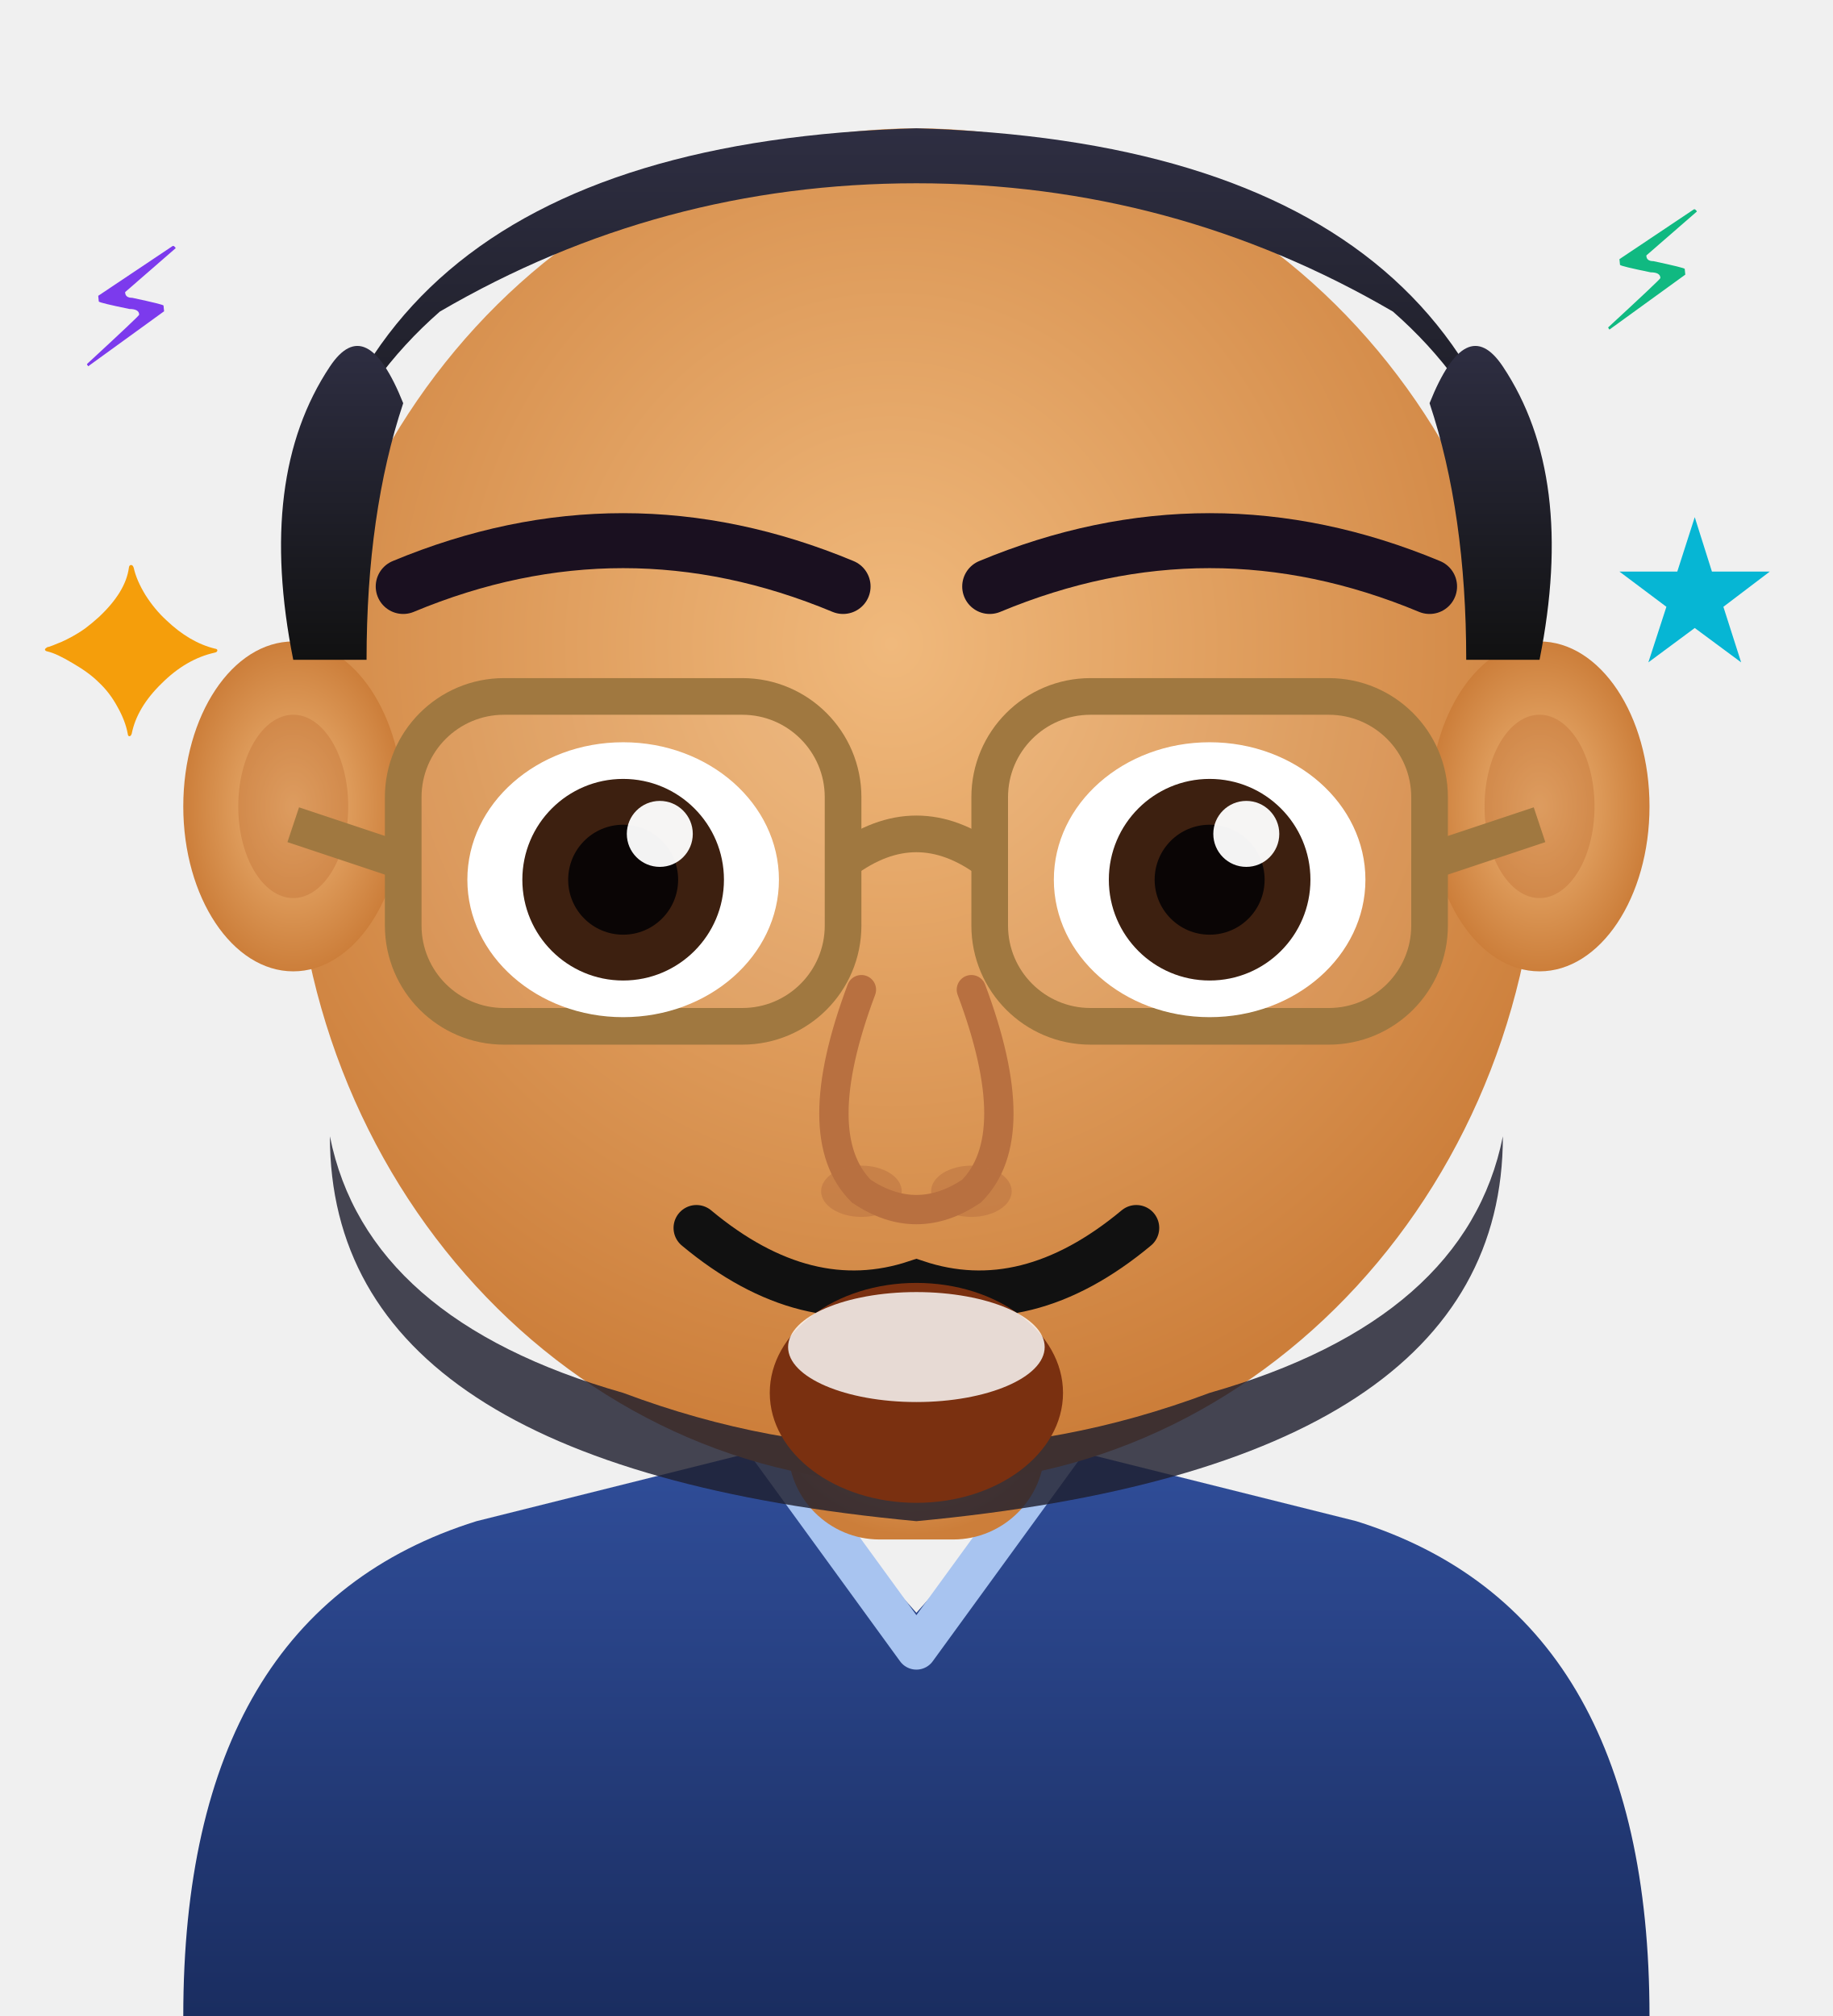
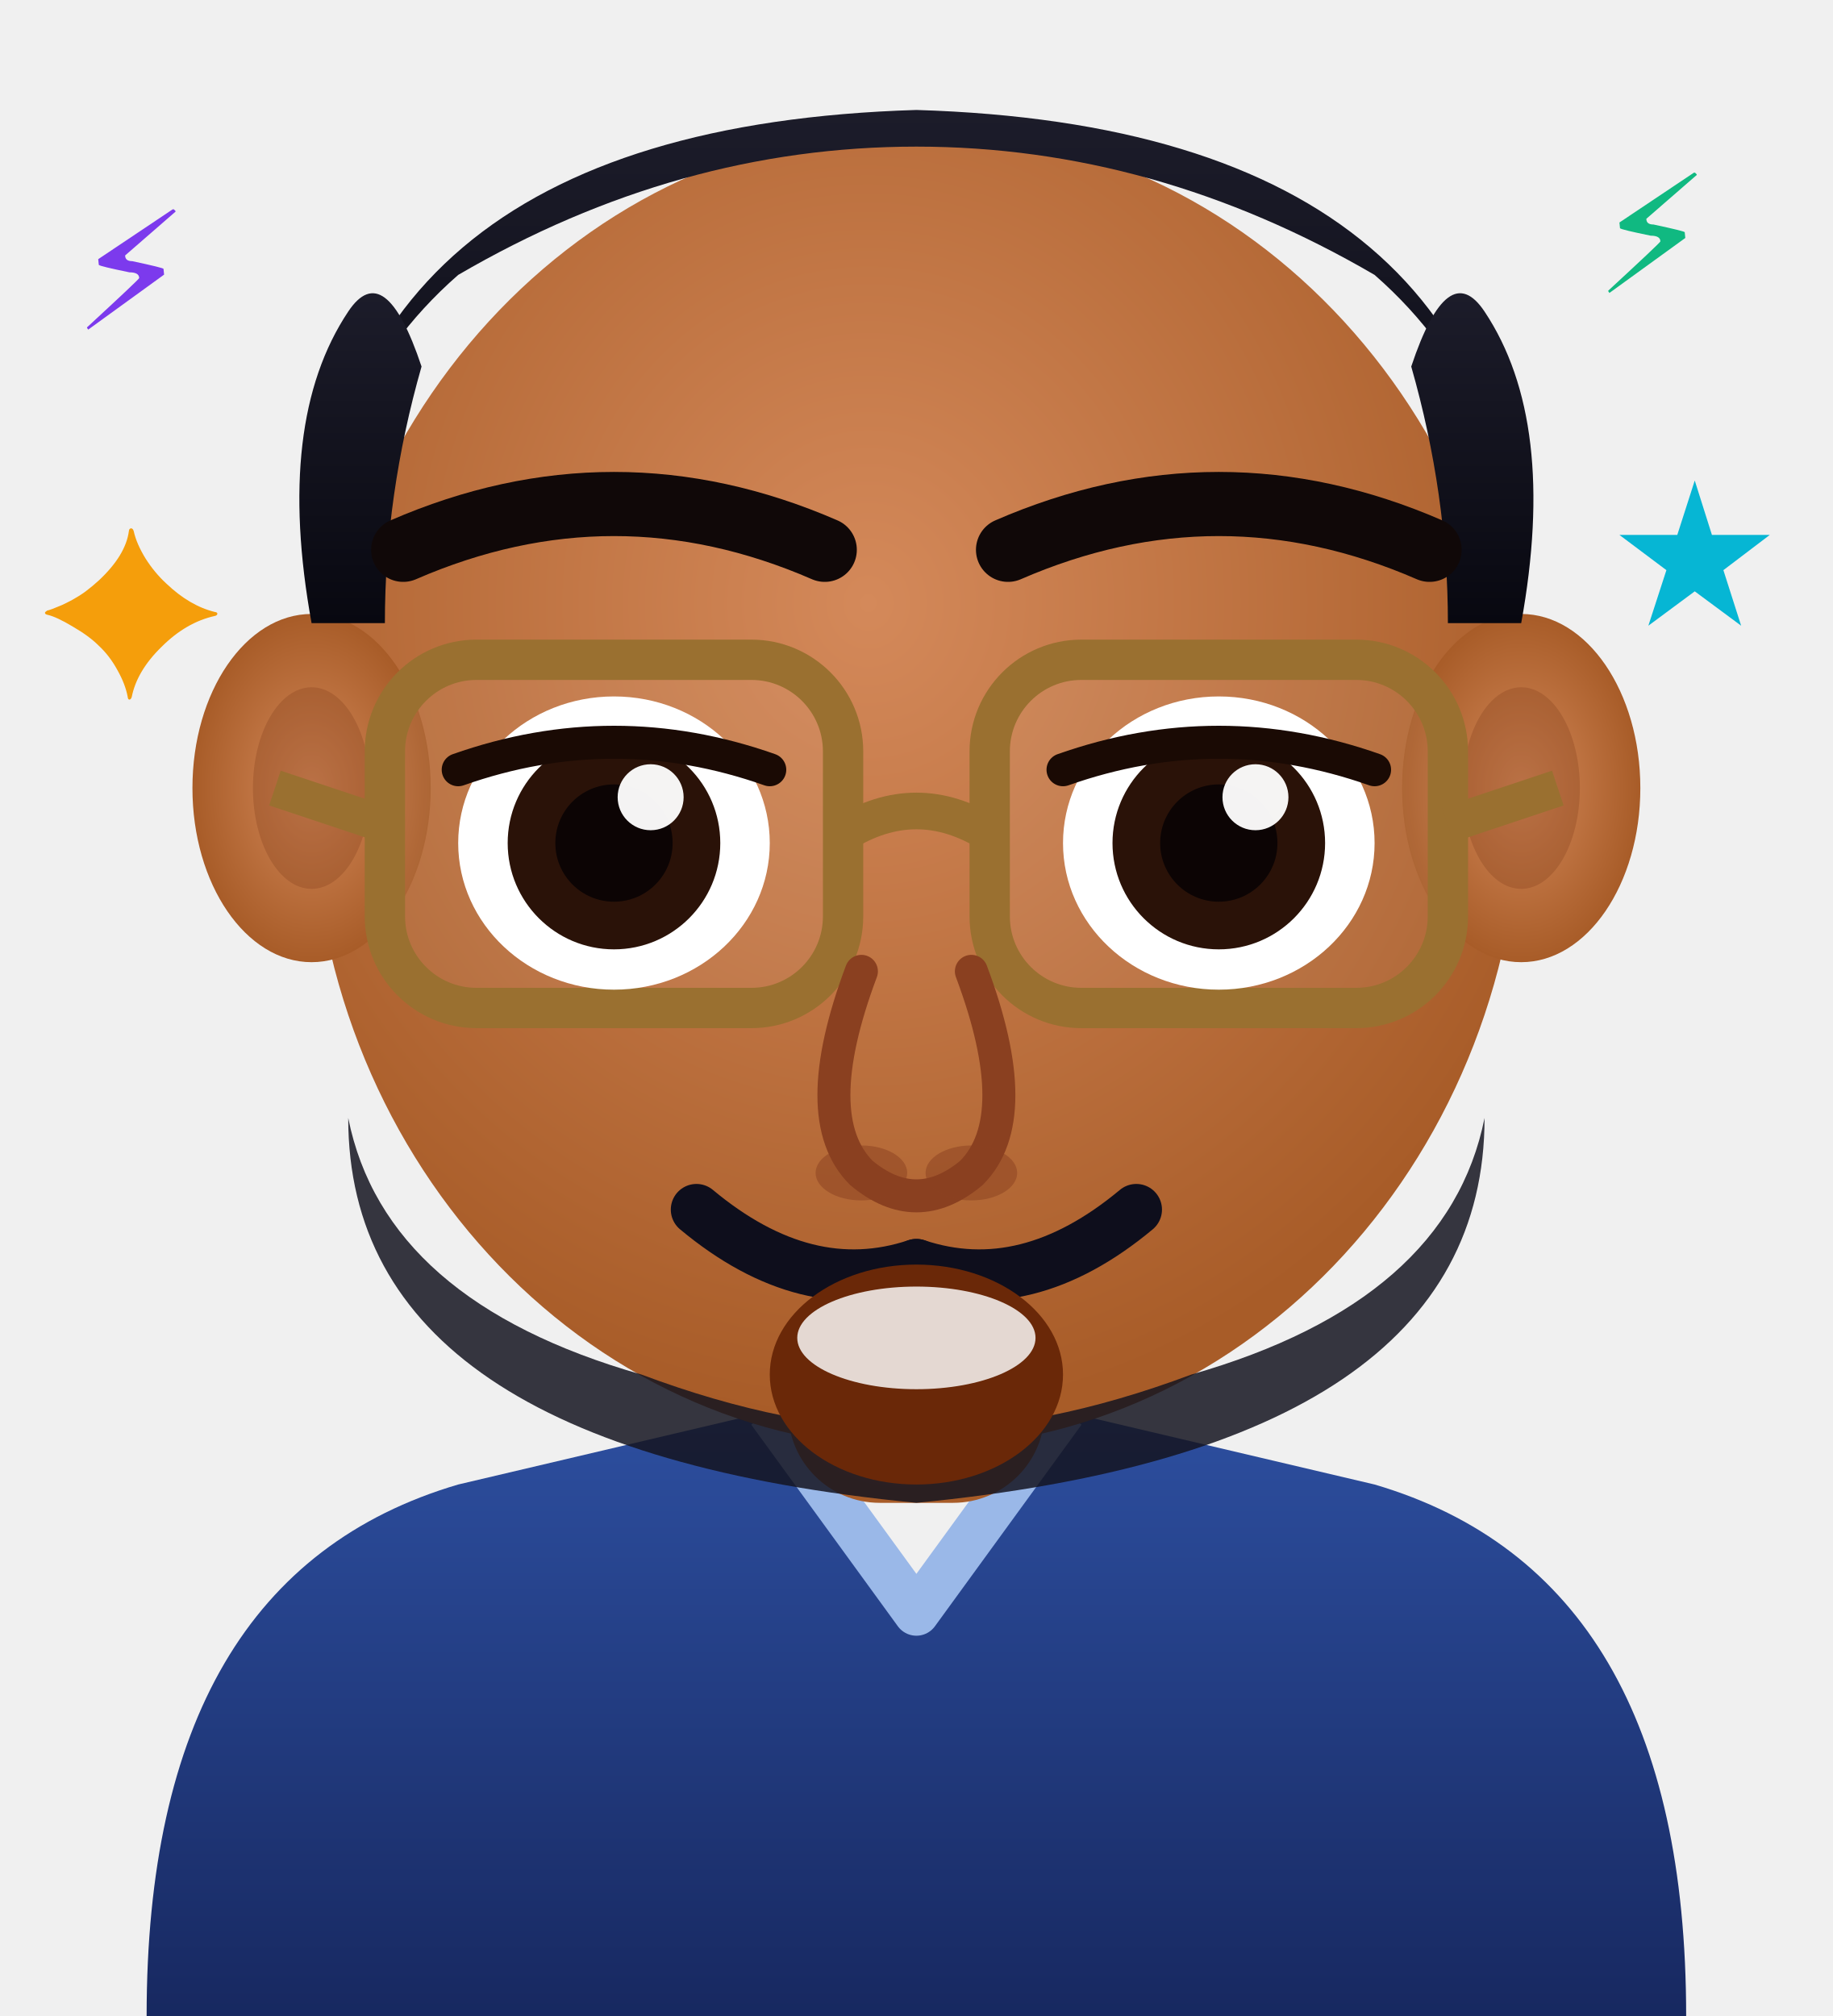
<svg xmlns="http://www.w3.org/2000/svg" viewBox="0 0 100 110" width="100" height="110">
  <defs>
    <style>
      .face-w { animation: wowPulse 0.55s ease-in-out infinite; transform-origin: 50px 55px; }
-       .imp1   { animation: spin  1.8s linear infinite; transform-origin: 8px 36px; }
-       .imp2   { animation: spin  2.3s linear infinite reverse; transform-origin: 92px 32px; }
-       .imp3   { animation: pop   1.1s ease-in-out infinite; }
-       .imp4   { animation: pop   1.1s ease-in-out 0.55s infinite; }
+       .imp1   { animation: spin 1.8s linear infinite; transform-origin: 8px 36px; }
+       .imp2   { animation: spin 2.3s linear infinite reverse; transform-origin: 92px 32px; }
+       .imp3   { animation: pop 1.1s ease-in-out infinite; }
+       .imp4   { animation: pop 1.1s ease-in-out 0.55s infinite; }
      @keyframes wowPulse {
        0%,100% { transform: scale(1) rotate(0deg); }
        25%     { transform: scale(1.04) rotate(-1.5deg); }
        75%     { transform: scale(1.04) rotate(1.5deg); }
      }
-       @keyframes spin {
-         0% { transform: rotate(0deg); } 100% { transform: rotate(360deg); }
-       }
-       @keyframes pop {
-         0%,100% { opacity:1; transform:scale(1); }
-         50%     { opacity:0.2; transform:scale(0.55); }
-       }
+       @keyframes spin { 0% { transform:rotate(0deg); } 100% { transform:rotate(360deg); } }
+       @keyframes pop  { 0%,100%{opacity:1;transform:scale(1);} 50%{opacity:0.2;transform:scale(0.55);} }
    </style>
-     <radialGradient id="sk" cx="48%" cy="38%" r="60%">
-       <stop offset="0%" stop-color="#f0b97c" />
-       <stop offset="100%" stop-color="#cc7e3a" />
+     <radialGradient id="sk" cx="46%" cy="36%" r="62%">
+       <stop offset="0%" stop-color="#d4895a" />
+       <stop offset="100%" stop-color="#a85c28" />
    </radialGradient>
    <radialGradient id="sk2" cx="50%" cy="50%" r="50%">
-       <stop offset="0%" stop-color="#f0b97c" />
-       <stop offset="100%" stop-color="#cc7e3a" />
+       <stop offset="0%" stop-color="#d4895a" />
+       <stop offset="100%" stop-color="#a85c28" />
    </radialGradient>
    <linearGradient id="hr" x1="0%" y1="0%" x2="0%" y2="100%">
-       <stop offset="0%" stop-color="#2e2e42" />
-       <stop offset="100%" stop-color="#111" />
+       <stop offset="0%" stop-color="#1c1c2a" />
+       <stop offset="100%" stop-color="#080810" />
    </linearGradient>
    <linearGradient id="suit" x1="0%" y1="0%" x2="0%" y2="100%">
-       <stop offset="0%" stop-color="#304e9a" />
-       <stop offset="100%" stop-color="#1a2d60" />
+       <stop offset="0%" stop-color="#2d4fa0" />
+       <stop offset="100%" stop-color="#172860" />
    </linearGradient>
  </defs>
-   <text x="2" y="40" font-size="13" class="imp1" fill="#f59e0b">✦</text>
-   <text x="88" y="36" font-size="11" class="imp2" fill="#06b6d4">★</text>
-   <text x="4" y="20" font-size="9" class="imp3" fill="#7c3aed">⚡</text>
-   <text x="87" y="18" font-size="9" class="imp4" fill="#10b981">⚡</text>
+   <text x="2" y="38" font-size="13" class="imp1" fill="#f59e0b">✦</text>
+   <text x="88" y="34" font-size="11" class="imp2" fill="#06b6d4">★</text>
+   <text x="4" y="18" font-size="9" class="imp3" fill="#7c3aed">⚡</text>
+   <text x="87" y="16" font-size="9" class="imp4" fill="#10b981">⚡</text>
  <g class="face-w">
-     <path d="M10 110 Q10 88 26 83 L42 79 L50 88 L58 79 L74 83 Q90 88 90 110 Z" fill="url(#suit)" />
-     <path d="M42 79 L50 90 L58 79" fill="none" stroke="#a8c4f0" stroke-width="2.2" stroke-linejoin="round" />
-     <rect x="43" y="71" width="14" height="13" rx="5" fill="url(#sk)" />
-     <ellipse cx="50" cy="44" rx="34" ry="37" fill="url(#sk)" />
-     <ellipse cx="16" cy="44" rx="6" ry="9" fill="url(#sk2)" />
-     <ellipse cx="84" cy="44" rx="6" ry="9" fill="url(#sk2)" />
-     <ellipse cx="16" cy="44" rx="3" ry="5" fill="#c07035" opacity="0.4" />
-     <ellipse cx="84" cy="44" rx="3" ry="5" fill="#c07035" opacity="0.4" />
-     <path d="M16 36 Q16 8 50 7 Q84 8 84 36 Q84 24 76 17 Q64 10 50 10 Q36 10 24 17 Q16 24 16 36 Z" fill="url(#hr)" />
-     <path d="M16 36 Q14 26 18 20 Q20 17 22 22 Q20 28 20 36 Z" fill="url(#hr)" />
-     <path d="M84 36 Q86 26 82 20 Q80 17 78 22 Q80 28 80 36 Z" fill="url(#hr)" />
-     <rect x="22" y="38" width="24" height="18" rx="5.5" fill="white" fill-opacity="0.07" />
-     <rect x="22" y="38" width="24" height="18" rx="5.5" fill="none" stroke="#a07840" stroke-width="2" />
-     <rect x="54" y="38" width="24" height="18" rx="5.5" fill="white" fill-opacity="0.07" />
-     <rect x="54" y="38" width="24" height="18" rx="5.5" fill="none" stroke="#a07840" stroke-width="2" />
-     <path d="M46 47 Q50 44 54 47" stroke="#a07840" stroke-width="2" fill="none" />
-     <line x1="22" y1="47" x2="16" y2="45" stroke="#a07840" stroke-width="2" />
-     <line x1="78" y1="47" x2="84" y2="45" stroke="#a07840" stroke-width="2" />
-     <ellipse cx="34" cy="48" rx="8.5" ry="7.5" fill="white" />
-     <circle cx="34" cy="48" r="5.5" fill="#3d2010" />
-     <circle cx="34" cy="48" r="3" fill="#0a0505" />
-     <circle cx="36" cy="45.5" r="1.8" fill="white" opacity="0.95" />
-     <ellipse cx="66" cy="48" rx="8.5" ry="7.5" fill="white" />
-     <circle cx="66" cy="48" r="5.5" fill="#3d2010" />
-     <circle cx="66" cy="48" r="3" fill="#0a0505" />
-     <circle cx="68" cy="45.5" r="1.8" fill="white" opacity="0.95" />
-     <path d="M22 32 Q34 27 46 32" stroke="#1a1020" stroke-width="3" fill="none" stroke-linecap="round" />
-     <path d="M54 32 Q66 27 78 32" stroke="#1a1020" stroke-width="3" fill="none" stroke-linecap="round" />
-     <path d="M47 54 Q44 62 47 65 Q50 67 53 65 Q56 62 53 54" stroke="#b87040" stroke-width="1.6" fill="none" stroke-linecap="round" />
-     <ellipse cx="47" cy="65" rx="2.2" ry="1.4" fill="#b87040" opacity="0.5" />
-     <ellipse cx="53" cy="65" rx="2.2" ry="1.4" fill="#b87040" opacity="0.5" />
-     <path d="M18 62 Q18 80 50 83 Q82 80 82 62 Q80 72 66 76 Q58 79 50 79 Q42 79 34 76 Q20 72 18 62 Z" fill="#1e1e2e" opacity="0.82" />
-     <path d="M38 67 Q44 72 50 70 Q56 72 62 67" stroke="#111" stroke-width="2.5" fill="none" stroke-linecap="round" />
-     <ellipse cx="50" cy="76" rx="8" ry="6" fill="#7a3010" />
-     <ellipse cx="50" cy="73.5" rx="7" ry="3" fill="white" opacity="0.82" />
+     <path d="M8 110 Q8 86 25 81 L42 77 L50 87 L58 77 L75 81 Q92 86 92 110 Z" fill="url(#suit)" />
+     <path d="M42 77 L50 88 L58 77" fill="none" stroke="#9ab8e8" stroke-width="2.5" stroke-linejoin="round" />
+     <rect x="43" y="69" width="14" height="13" rx="5" fill="url(#sk)" />
+     <ellipse cx="50" cy="43" rx="33" ry="36" fill="url(#sk)" />
+     <ellipse cx="17" cy="43" rx="6.5" ry="9.5" fill="url(#sk2)" />
+     <ellipse cx="83" cy="43" rx="6.5" ry="9.5" fill="url(#sk2)" />
+     <ellipse cx="17" cy="43" rx="3.2" ry="5.5" fill="#8a4520" opacity="0.35" />
+     <ellipse cx="83" cy="43" rx="3.2" ry="5.5" fill="#8a4520" opacity="0.35" />
+     <path d="M17 34 Q17 7 50 6 Q83 7 83 34 Q83 22 75 15 Q63 8 50 8 Q37 8 25 15 Q17 22 17 34 Z" fill="url(#hr)" />
+     <path d="M17 34 Q15 23 19 17 Q21 14 23 20 Q21 27 21 34 Z" fill="url(#hr)" />
+     <path d="M83 34 Q85 23 81 17 Q79 14 77 20 Q79 27 79 34 Z" fill="url(#hr)" />
+     <rect x="21" y="36" width="25" height="19" rx="5" fill="white" fill-opacity="0.06" />
+     <rect x="21" y="36" width="25" height="19" rx="5" fill="none" stroke="#9a7030" stroke-width="2.2" />
+     <rect x="54" y="36" width="25" height="19" rx="5" fill="white" fill-opacity="0.06" />
+     <rect x="54" y="36" width="25" height="19" rx="5" fill="none" stroke="#9a7030" stroke-width="2.2" />
+     <path d="M46 45.5 Q50 43 54 45.5" stroke="#9a7030" stroke-width="2" fill="none" stroke-linecap="round" />
+     <line x1="21" y1="45" x2="15" y2="43" stroke="#9a7030" stroke-width="2" />
+     <line x1="79" y1="45" x2="85" y2="43" stroke="#9a7030" stroke-width="2" />
+     <ellipse cx="33.5" cy="46" rx="8.5" ry="8" fill="white" />
+     <circle cx="33.5" cy="46" r="5.8" fill="#2a1208" />
+     <circle cx="33.5" cy="46" r="3.2" fill="#0c0404" />
+     <circle cx="35.5" cy="43.5" r="1.8" fill="white" opacity="0.95" />
+     <ellipse cx="66.5" cy="46" rx="8.5" ry="8" fill="white" />
+     <circle cx="66.5" cy="46" r="5.8" fill="#2a1208" />
+     <circle cx="66.5" cy="46" r="3.2" fill="#0c0404" />
+     <circle cx="68.5" cy="43.5" r="1.8" fill="white" opacity="0.95" />
+     <path d="M25 42 Q33.5 39 42 42" stroke="#1a0a04" stroke-width="1.8" fill="none" stroke-linecap="round" />
+     <path d="M58 42 Q66.5 39 75 42" stroke="#1a0a04" stroke-width="1.8" fill="none" stroke-linecap="round" />
+     <path d="M22 30 Q33.5 25 45 30" stroke="#100808" stroke-width="3.5" fill="none" stroke-linecap="round" />
+     <path d="M55 30 Q66.5 25 78 30" stroke="#100808" stroke-width="3.5" fill="none" stroke-linecap="round" />
+     <path d="M47 53 Q44 61 47 64 Q50 66.5 53 64 Q56 61 53 53" stroke="#8a4020" stroke-width="1.8" fill="none" stroke-linecap="round" />
+     <ellipse cx="47" cy="64" rx="2.5" ry="1.5" fill="#8a4020" opacity="0.5" />
+     <ellipse cx="53" cy="64" rx="2.5" ry="1.5" fill="#8a4020" opacity="0.5" />
+     <path d="M19 61 Q19 79 50 82 Q81 79 81 61 Q79 71 65 75 Q57 78 50 78 Q43 78 35 75 Q21 71 19 61 Z" fill="#141420" opacity="0.85" />
+     <path d="M38 66 Q44 71 50 69" stroke="#0e0e1c" stroke-width="2.8" fill="none" stroke-linecap="round" />
+     <path d="M50 69 Q56 71 62 66" stroke="#0e0e1c" stroke-width="2.8" fill="none" stroke-linecap="round" />
+     <ellipse cx="50" cy="75" rx="8" ry="6" fill="#6a2808" />
+     <ellipse cx="50" cy="73" rx="6.5" ry="2.8" fill="white" opacity="0.82" />
  </g>
</svg>
